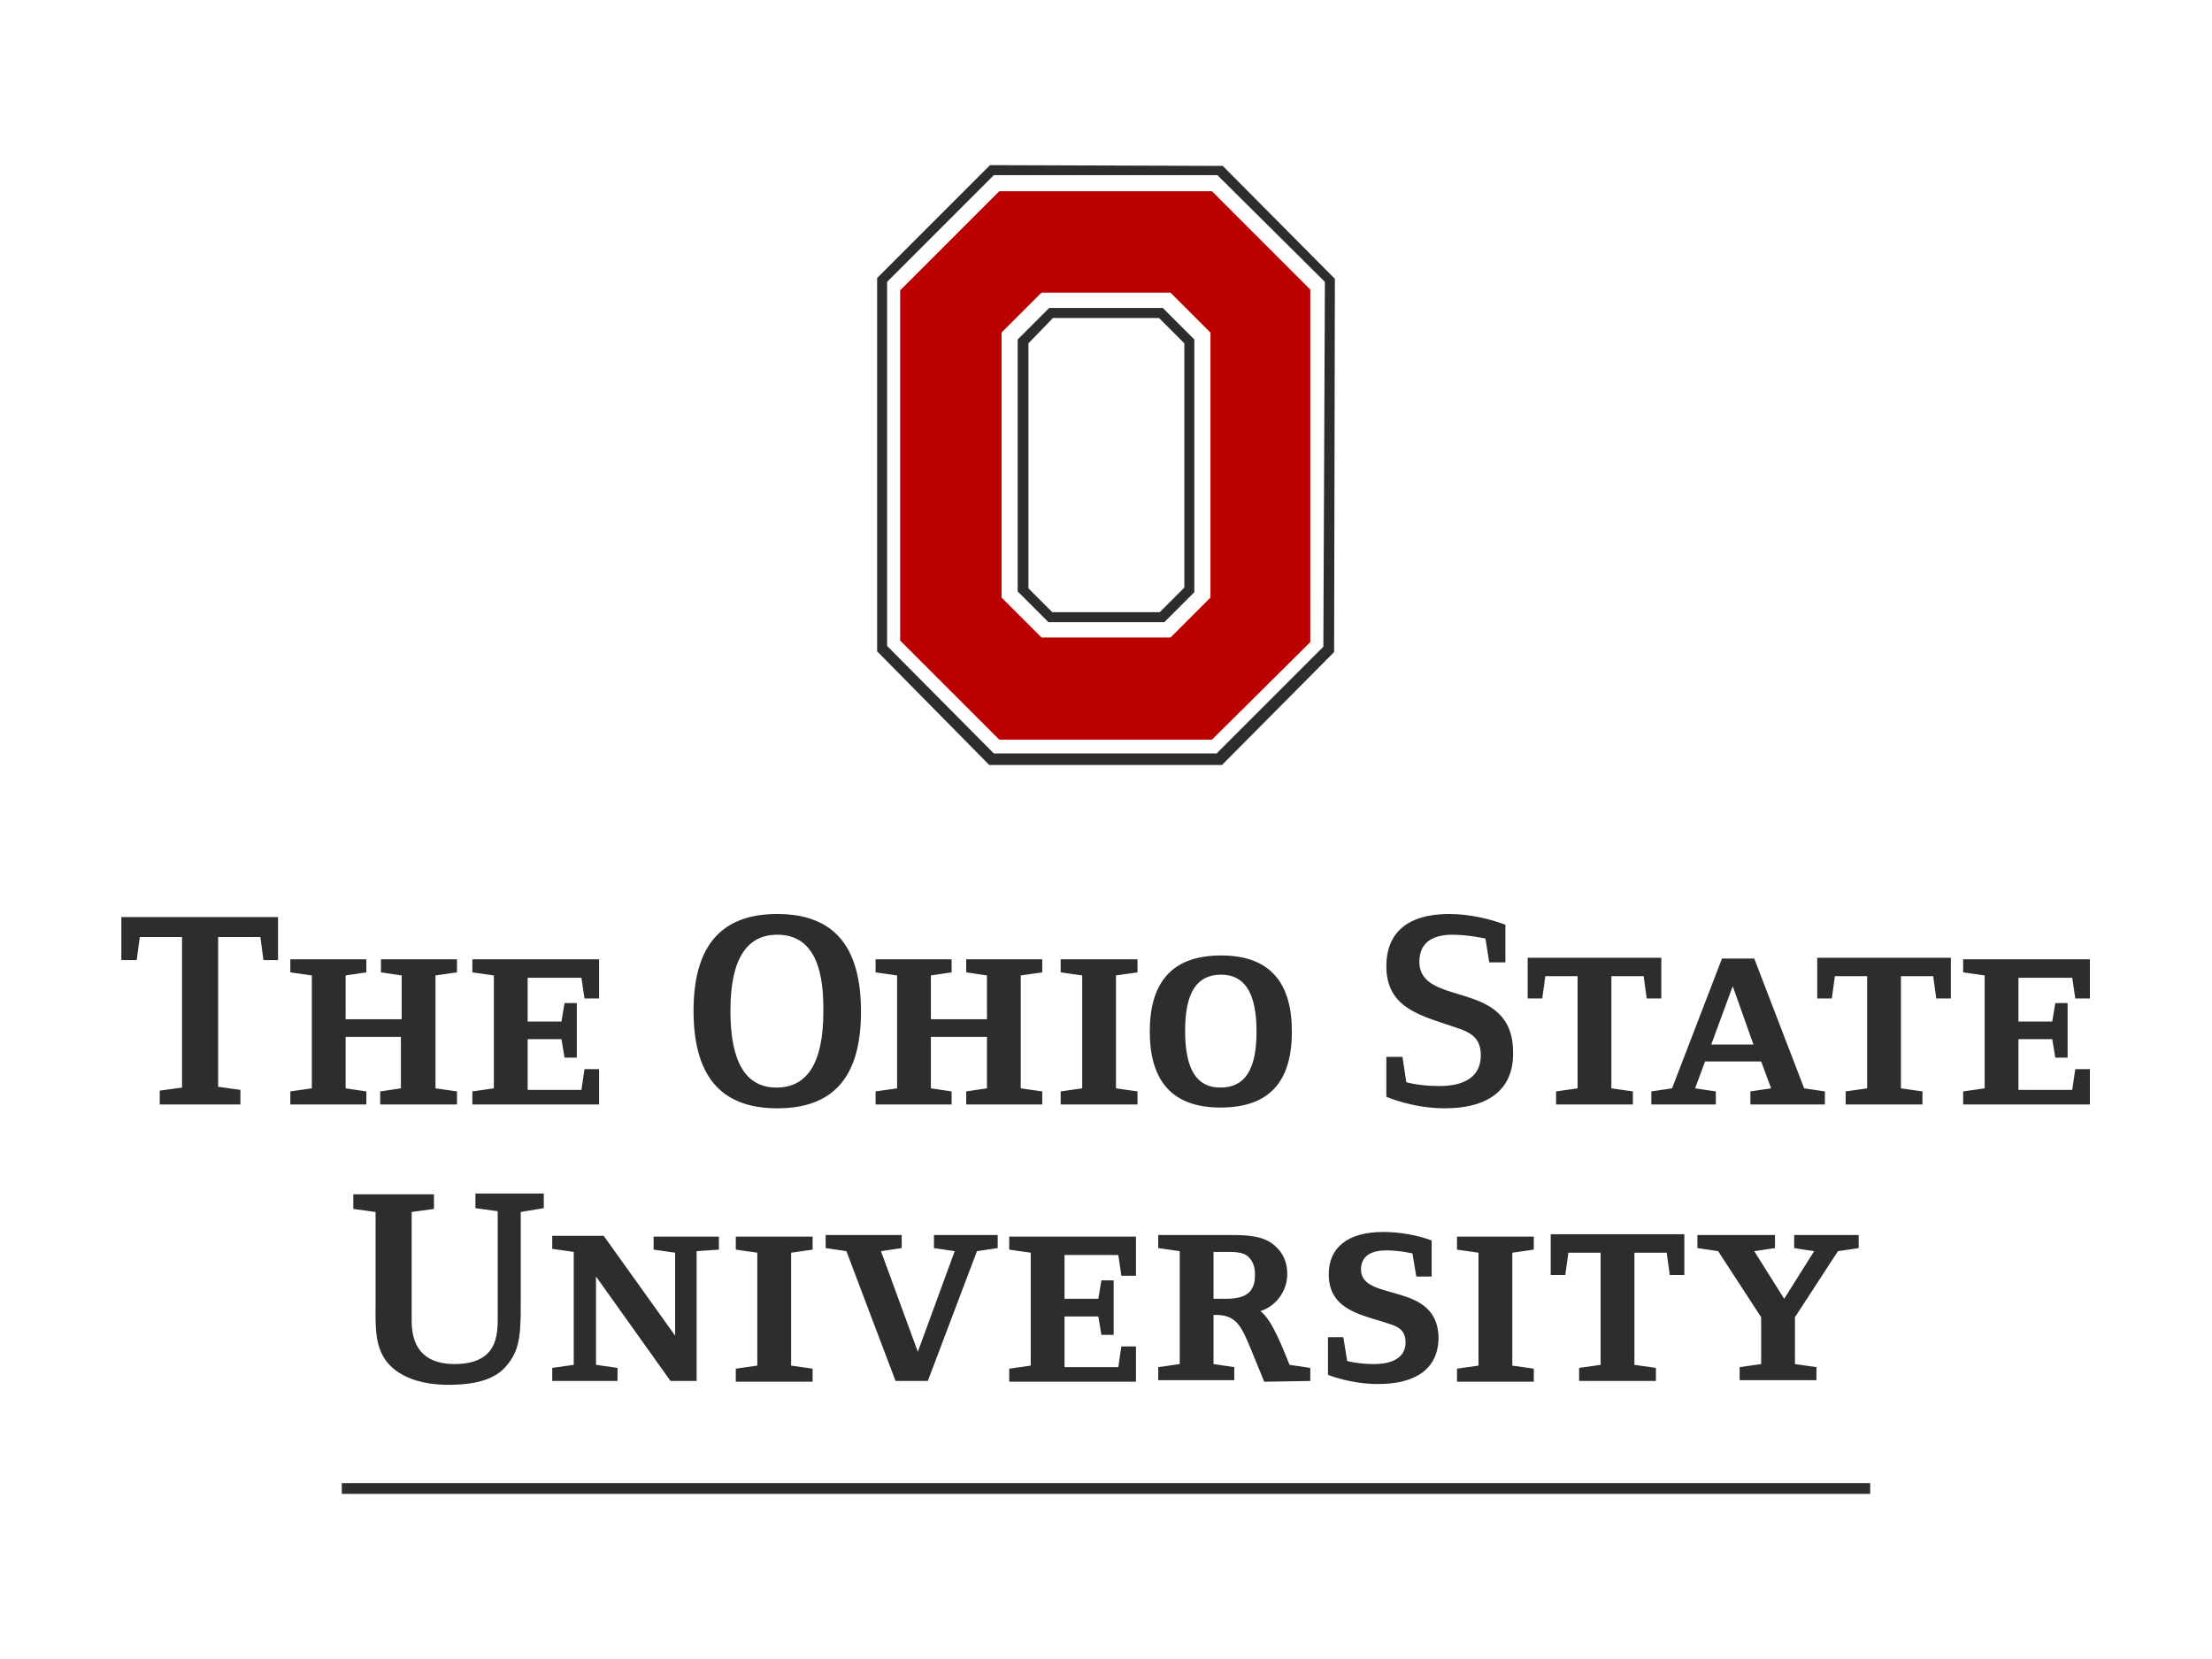
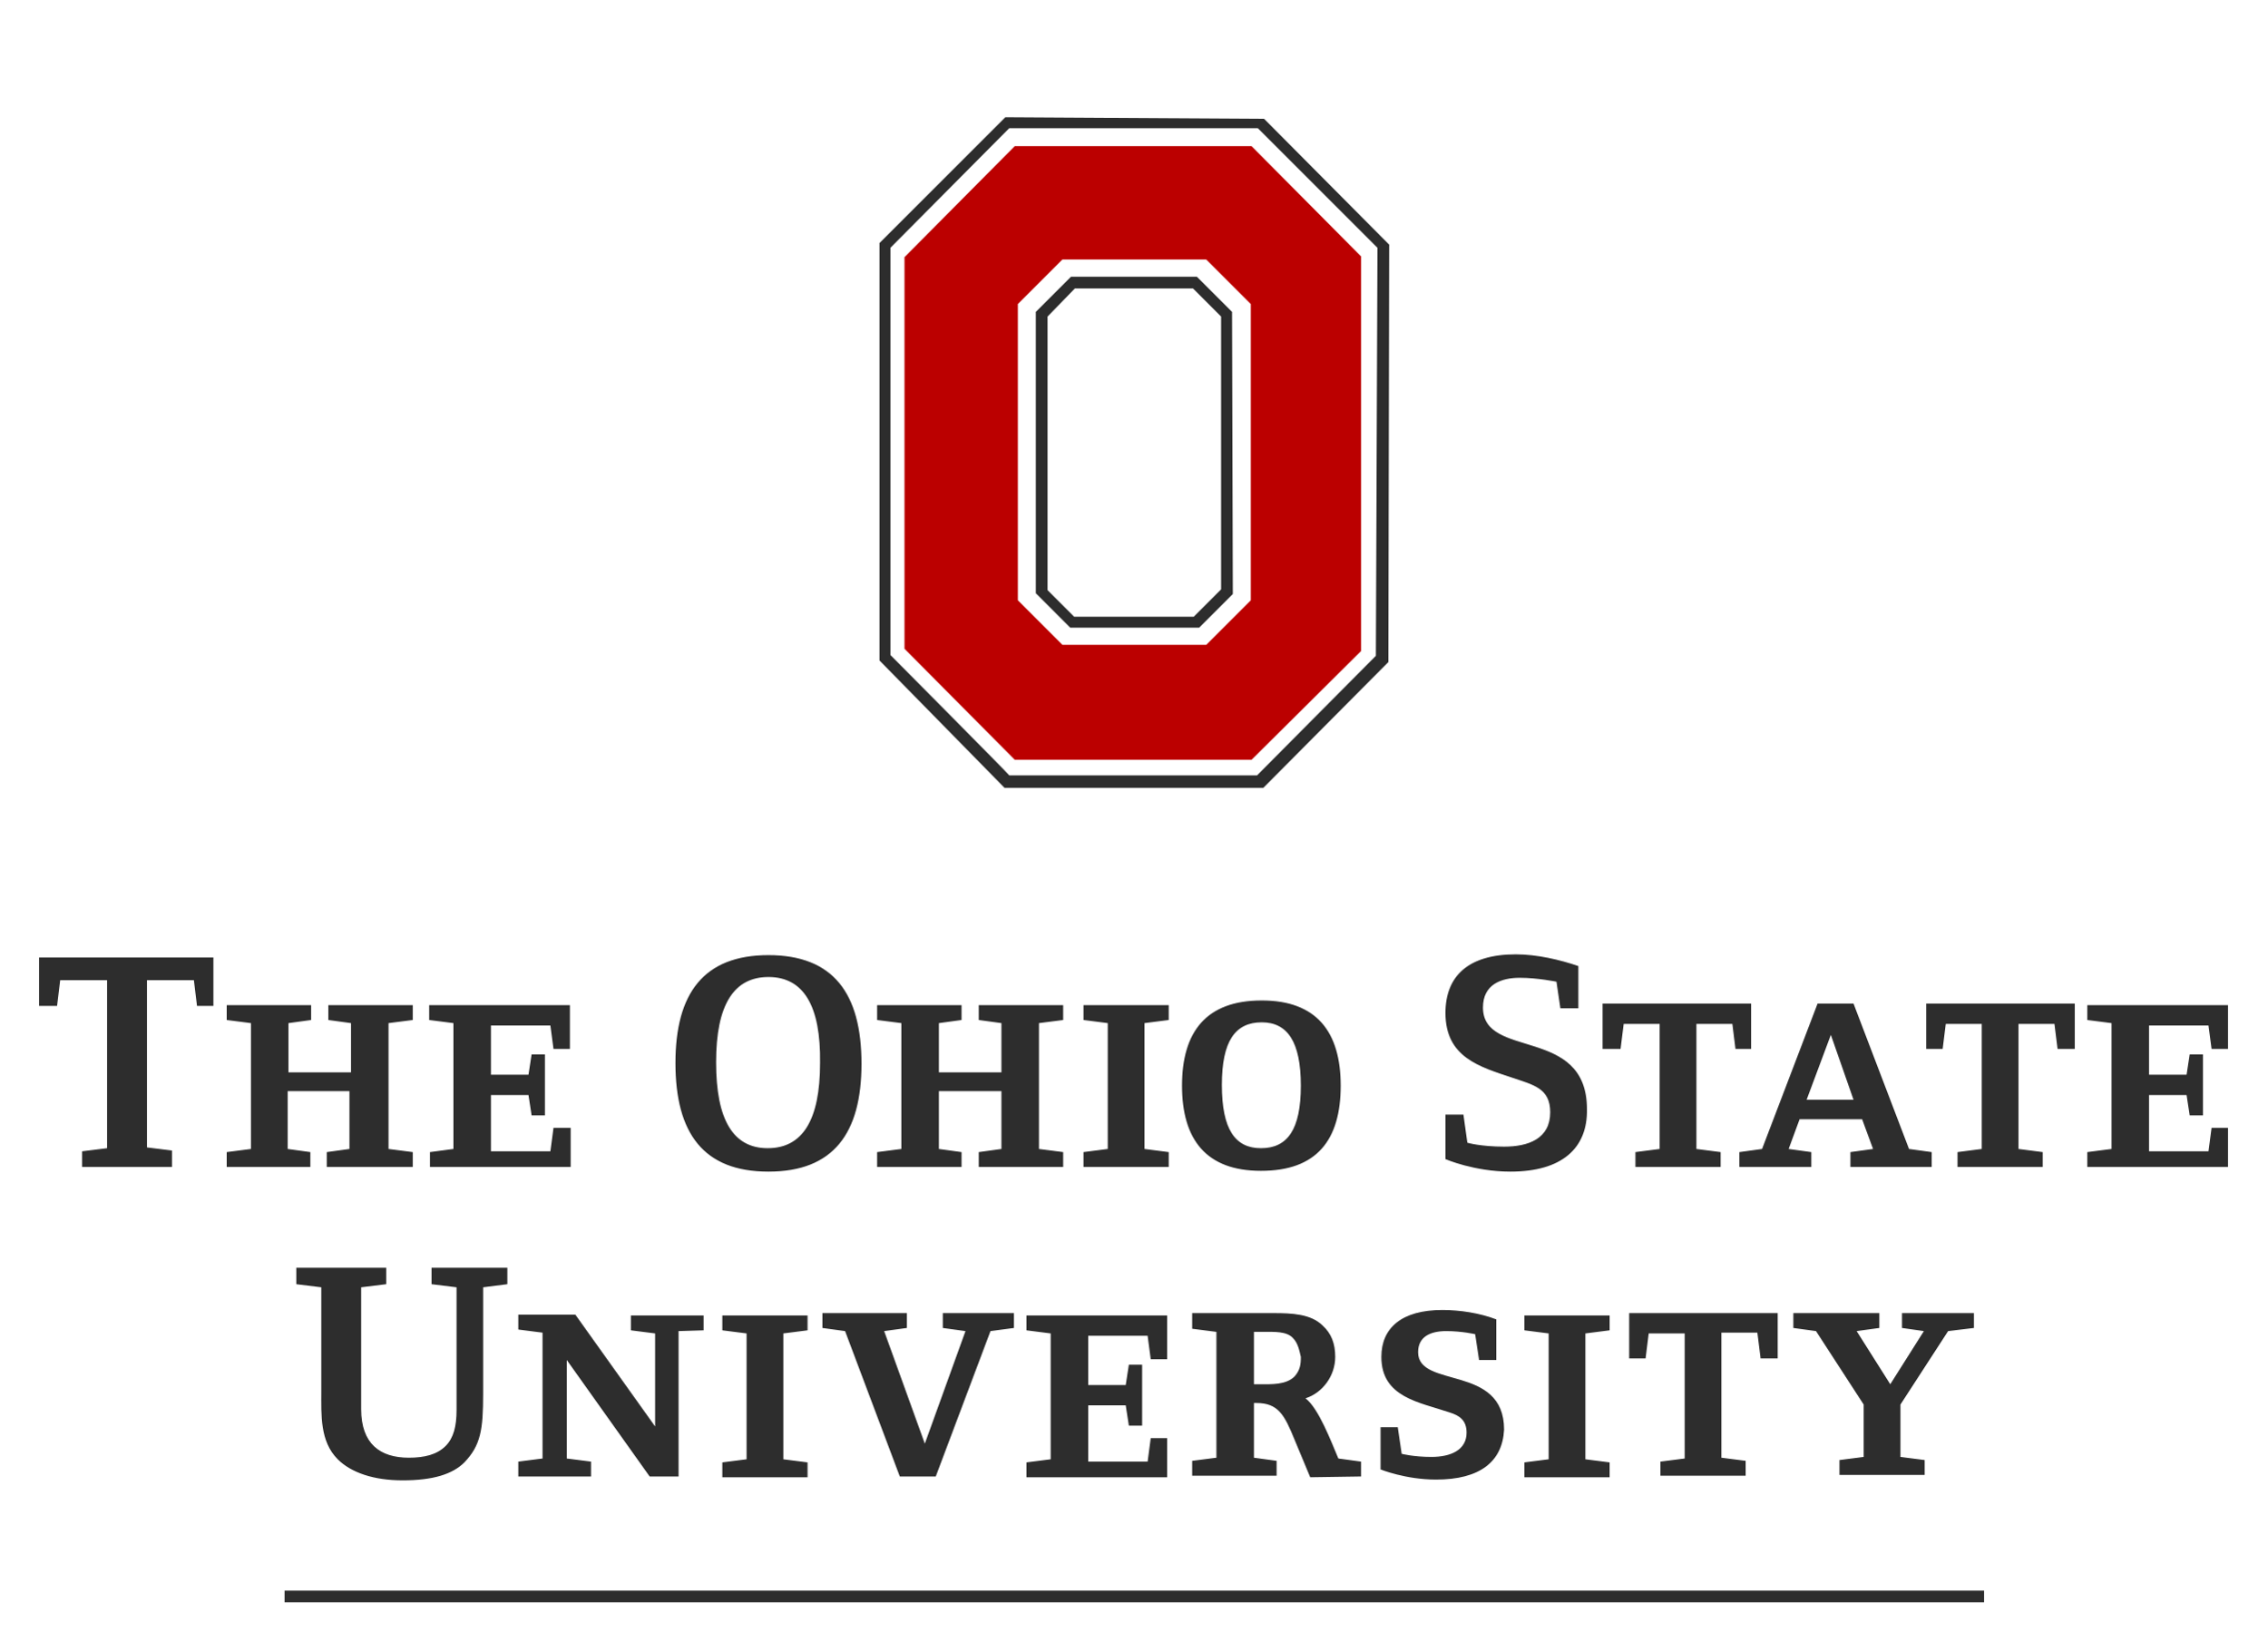
- <svg xmlns="http://www.w3.org/2000/svg" id="Layer_1" viewBox="0 0 288 216">
-   <style>.st0{fill:#b00}.st1{fill:#2d2d2d}</style>
-   <path class="st0" d="M130.4 43.3l5.2-5.2h16.8l5.2 5.2v34.5l-5.2 5.2h-16.8l-5.2-5.2V43.3zm40.2-5.6l-12.8-12.8h-27.7l-12.9 12.9v45.6l12.9 12.9h27.7l12.8-12.7V37.7z" />
-   <path class="st1" d="M115.5 84.1V36.7l13.9-13.9h29.1l14 13.9-.2 47.5-13.9 13.9h-29l-13.9-14zm13.4-62.6l-14.7 14.7v48.6l14.6 14.8h30.3l14.6-14.7.1-48.6-14.6-14.7-30.3-.1z" />
-   <path class="st1" d="M137.1 41.4h13.8l3.3 3.3v31.8l-3.2 3.2h-14l-3.1-3.1V44.7l3.2-3.3zm18.4 2.8l-4.1-4.1h-14.8l-4.1 4.1V77l4 4h15.1l3.9-3.9V44.2zM34.3 125l-.4-3h-5.5v19.5l2.9.4v1.9H20.8V142l2.9-.4V122h-5.5l-.4 3h-2v-5.6h20.4v5.6h-1.9zm15.2 18.8v-1.7l2.7-.4V135H45v6.7l2.7.4v1.7h-9.9v-1.7l2.8-.4V127l-2.8-.4v-1.7h9.9v1.7l-2.7.4v5.7h7.3V127l-2.7-.4v-1.7h9.9v1.7l-2.8.4v14.7l2.8.4v1.7h-10zm28.5 0H61.5v-1.7l2.8-.4V127l-2.8-.4v-1.7H78v5.1h-1.9l-.4-2.7h-7v5.7h4.4l.4-2.4h1.6v7.1h-1.6l-.4-2.4h-4.4v6.6h7l.4-2.7H78v4.6zm23.2.5c-7.6 0-10.9-4.5-10.9-12.7 0-8.1 3.3-12.6 10.9-12.6 7.6 0 10.9 4.5 10.9 12.7s-3.3 12.6-10.9 12.6zm0-22.6c-4 0-6.1 3.2-6.1 9.9s2 10 6 10 6.1-3.2 6.1-9.9c.1-6.7-1.9-10-6-10zm24.6 22.1v-1.7l2.7-.4V135h-7.3v6.7l2.7.4v1.7H114v-1.7l2.8-.4V127l-2.8-.4v-1.7h9.9v1.7l-2.7.4v5.7h7.3V127l-2.7-.4v-1.7h9.9v1.7l-2.8.4v14.7l2.8.4v1.7h-9.9zm12.3 0v-1.7l2.8-.4V127l-2.8-.4v-1.7h10v1.7l-2.8.4v14.7l2.8.4v1.7h-10zm20.8.4c-6.4 0-9.2-3.6-9.2-9.9 0-6.3 2.8-9.9 9.3-9.9 6.4 0 9.2 3.6 9.2 9.9 0 6.4-2.8 9.9-9.3 9.9zm.1-17.3c-3.1 0-4.7 2.2-4.7 7.3 0 5.2 1.6 7.4 4.6 7.4 3.1 0 4.7-2.2 4.7-7.3s-1.6-7.4-4.6-7.4zm29.1 17.4c-4.2 0-7.6-1.5-7.6-1.5v-5.2h2.1l.5 3.3s1.6.5 4.3.5c2.8 0 5.4-.9 5.4-4 0-2.8-2-3.2-4.4-4-3.8-1.3-7.9-2.4-7.9-7.6 0-4.3 2.7-6.8 8.2-6.8 2.5 0 5.2.6 7.3 1.4v4.9h-2.1l-.5-3.1s-2.2-.5-4.3-.5c-2.1 0-4.3.7-4.3 3.5 0 6.1 12.2 2.1 12.2 11.8.1 4.6-2.9 7.3-8.9 7.3zm26.3-14.3l-.4-2.9h-4.2v14.6l2.8.4v1.7h-10v-1.7l2.8-.4v-14.6h-4.2l-.4 2.9h-1.9v-5.3h17.4v5.3h-1.9zm13.5 13.8v-1.7l2.7-.4-1.3-3.5H222l-1.3 3.5 2.7.4v1.7H215v-1.7l2.7-.4 6.5-16.9h4.2l6.5 16.9 2.7.4v1.7h-9.7zm-2.3-15.4l-2.8 7.6h5.5l-2.7-7.6zm26.5 1.6l-.4-2.9h-4.2v14.6l2.8.4v1.7h-10v-1.7l2.8-.4v-14.6h-4.2l-.4 2.9h-1.9v-5.3H254v5.3h-1.9zm20 13.8h-16.5v-1.7l2.8-.4V127l-2.8-.4v-1.7h16.5v5.1h-1.9l-.4-2.7h-7v5.7h4.4l.4-2.4h1.6v7.1h-1.6l-.4-2.4h-4.4v6.6h7l.4-2.7h1.9v4.6zm-204.3 14v12.4c0 4.2-.3 6-2.2 8-1.4 1.4-3.7 2.1-7.2 2.1-3.4 0-6-.9-7.6-2.5-2.1-2.1-1.9-5.2-1.9-7.9v-12.1l-2.9-.4v-1.9h10.5v1.9l-2.9.4V172c0 4 2.2 5.6 5.6 5.6 1.8 0 3.3-.4 4.3-1.4.9-.9 1.3-2.3 1.3-4.2v-14.3l-2.9-.4v-1.9h8.9v1.9l-3 .5zm22.9 5.1v16.9h-3.4l-9.7-13.6v11.5l2.8.4v1.7h-8.5v-1.7l2.8-.4V163l-2.8-.4v-1.7h6.7l9.3 13v-10.8l-2.8-.4V161h8.5v1.7l-2.9.2zm5.1 17v-1.7l2.8-.4v-14.7l-2.8-.4V161h10v1.7l-2.8.4v14.7l2.8.4v1.7h-10zm31.4-17l-6.4 16.9h-4.2l-6.4-16.9-2.7-.4v-1.7h9.9v1.7l-2.7.4 4.8 13.1 4.8-13.1-2.7-.4v-1.7h8.3v1.7l-2.7.4zm20.7 17h-16.5v-1.7l2.8-.4v-14.7l-2.8-.4V161h16.5v5.1H146l-.4-2.7h-7v5.7h4.4l.4-2.4h1.6v7.1h-1.6l-.4-2.4h-4.4v6.6h7l.4-2.7h1.9v4.6zm16.7 0l-1.8-4.4c-1.2-2.9-1.9-4.3-4.5-4.3h-.3v6.4l2.7.4v1.7h-9.9V178l2.8-.4v-14.7l-2.8-.4v-1.7h9.6c2 0 4.3.1 5.7 1.5 1 .9 1.5 2.1 1.5 3.6 0 2.2-1.5 4.2-3.5 4.8 1.6 1.2 3 5.1 3.8 7l2.7.4v1.7l-6 .1zm-2-16.2c-.7-.8-2.3-.7-3.3-.7H158v6.1h.8c1.2 0 2.9.1 3.9-.9.6-.7.7-1.4.7-2.3 0-.8-.2-1.6-.8-2.2zm16.8 16.5c-3.6 0-6.5-1.2-6.5-1.2v-4.9h2l.5 3.1s1.4.4 3.5.4c2.3 0 4.1-.8 4.1-2.8 0-1.5-.8-2-2-2.4-3.5-1.2-8-1.7-8-6.5 0-3.4 2.4-5.5 7.1-5.5 2.1 0 4.4.4 6.3 1.1v4.7h-2l-.5-3s-1.6-.4-3.4-.4c-1.8 0-3.3.6-3.3 2.5 0 4.3 10.1 1.4 10.1 9-.1 3.8-2.8 5.9-7.9 5.9zm10.3-.3v-1.7l2.8-.4v-14.7l-2.8-.4V161h10v1.7l-2.8.4v14.7l2.8.4v1.7h-10zm27.7-13.9l-.4-2.9h-4.2v14.6l2.8.4v1.7h-10v-1.7l2.8-.4v-14.6h-4.2l-.4 2.9h-1.9v-5.3h17.4v5.3h-1.9zm21.9-3.1l-5.6 8.6v6.1l2.8.4v1.7h-10V178l2.8-.4v-6.1l-5.6-8.6-2.7-.4v-1.7h10.1v1.7l-2.7.4 3.9 6.2 3.9-6.2-2.6-.4v-1.7h8.4v1.7l-2.7.4zM44.5 193.1v1.4h199v-1.4z" />
+ <svg xmlns="http://www.w3.org/2000/svg" version="1.1" id="Layer_1" x="0px" y="0px" viewBox="0 0 290 210" style="enable-background:new 0 0 290 210;" xml:space="preserve">
+   <style type="text/css">
+ 	.st0{fill:#BB0000;}
+ 	.st1{fill:#2D2D2D;}
+ </style>
+   <g>
+     <path class="st0" d="M130.2,38.9l5.7-5.7h18.4l5.7,5.7v37.9l-5.7,5.7h-18.4l-5.7-5.7V38.9z M174.1,32.8l-14-14.1h-30.3l-14.1,14.2   V83l14.1,14.2h30.3l14-13.9V32.8z" />
+     <path class="st1" d="M113.9,83.8V31.7l15.2-15.3h31.8l15.3,15.3L176,83.9l-15.2,15.3h-31.7C129.1,99.1,113.9,83.8,113.9,83.8z    M128.6,15l-16.1,16.1v53.4l16,16.3h33.1l16-16.1l0.1-53.4l-16-16.1L128.6,15L128.6,15z" />
+     <path class="st1" d="M137.5,36.9h15.1l3.6,3.6v34.9l-3.5,3.5h-15.3l-3.4-3.4v-35L137.5,36.9z M157.6,39.9l-4.5-4.5H137l-4.5,4.5v36   l4.4,4.4h16.5l4.3-4.3L157.6,39.9L157.6,39.9z M25.2,128.7l-0.4-3.3h-6v21.4l3.2,0.4v2.1H10.5v-2l3.2-0.4v-21.5h-6l-0.4,3.3H5v-6.2   h22.3v6.2C27.3,128.7,25.2,128.7,25.2,128.7z M41.8,149.3v-1.9l2.9-0.4v-7.4h-7.9v7.4l2.9,0.4v1.9H29v-1.9l3.1-0.4v-16.1l-3.1-0.4   v-1.9h10.8v1.9l-2.9,0.4v6.3h8v-6.3l-2.9-0.4v-1.9h10.8v1.9l-3.1,0.4V147l3.1,0.4v1.9L41.8,149.3L41.8,149.3z M73,149.3h-18v-1.9   L58,147v-16.1l-3.1-0.4v-1.9h18v5.6h-2.1l-0.4-3h-7.6v6.3h4.8l0.4-2.6h1.7v7.8H68l-0.4-2.6h-4.8v7.2h7.6l0.4-3H73V149.3L73,149.3z    M98.3,149.9c-8.3,0-11.9-4.9-11.9-13.9c0-8.9,3.6-13.8,11.9-13.8s11.9,4.9,11.9,13.9C110.2,145,106.6,149.9,98.3,149.9L98.3,149.9   z M98.3,125c-4.4,0-6.7,3.5-6.7,10.9c0,7.4,2.2,11,6.6,11s6.7-3.5,6.7-10.9C105,128.7,102.8,125,98.3,125z M125.2,149.3v-1.9   l2.9-0.4v-7.4h-8v7.4l2.9,0.4v1.9h-10.8v-1.9l3.1-0.4v-16.1l-3.1-0.4v-1.9h10.8v1.9l-2.9,0.4v6.3h8v-6.3l-2.9-0.4v-1.9H136v1.9   l-3.1,0.4V147l3.1,0.4v1.9L125.2,149.3L125.2,149.3z M138.6,149.3v-1.9l3.1-0.4v-16.1l-3.1-0.4v-1.9h10.9v1.9l-3.1,0.4V147l3.1,0.4   v1.9L138.6,149.3L138.6,149.3z M161.3,149.8c-7,0-10.1-4-10.1-10.9c0-6.9,3.1-10.9,10.2-10.9c7,0,10.1,4,10.1,10.9   C171.5,145.9,168.4,149.8,161.3,149.8z M161.4,130.8c-3.4,0-5.1,2.4-5.1,8c0,5.7,1.7,8.1,5,8.1c3.4,0,5.1-2.4,5.1-8   S164.7,130.8,161.4,130.8z M193.2,149.9c-4.6,0-8.3-1.6-8.3-1.6v-5.7h2.3l0.5,3.6c0,0,1.7,0.5,4.7,0.5c3.1,0,5.9-1,5.9-4.4   c0-3.1-2.2-3.5-4.8-4.4c-4.2-1.4-8.6-2.6-8.6-8.3c0-4.7,2.9-7.5,9-7.5c2.7,0,5.7,0.7,8,1.5v5.4h-2.3l-0.5-3.4c0,0-2.4-0.5-4.7-0.5   s-4.7,0.8-4.7,3.8c0,6.7,13.3,2.3,13.3,13C203.1,146.9,199.8,149.9,193.2,149.9L193.2,149.9z M222,134.2l-0.4-3.2h-4.6v16l3.1,0.4   v1.9h-10.9v-1.9l3.1-0.4v-16h-4.6l-0.4,3.2H205v-5.8h19v5.8H222L222,134.2z M236.7,149.3v-1.9l2.9-0.4l-1.4-3.8h-8l-1.4,3.8   l2.9,0.4v1.9h-9.2v-1.9l2.9-0.4l7.1-18.6h4.6l7.1,18.6l2.9,0.4v1.9H236.7L236.7,149.3z M234.2,132.4l-3.1,8.3h6L234.2,132.4z    M263.2,134.2l-0.4-3.2h-4.6v16l3.1,0.4v1.9h-10.9v-1.9l3.1-0.4v-16h-4.6l-0.4,3.2h-2.1v-5.8h19v5.8H263.2z M285,149.3h-18v-1.9   l3.1-0.4v-16.1l-3.1-0.4v-1.9h18v5.6h-2.1l-0.4-3h-7.6v6.3h4.8l0.4-2.6h1.7v7.8h-1.7l-0.4-2.6h-4.8v7.2h7.6l0.4-3h2.1L285,149.3   L285,149.3z M61.8,164.7v13.6c0,4.6-0.3,6.6-2.4,8.8c-1.5,1.5-4,2.3-7.9,2.3c-3.7,0-6.6-1-8.3-2.7c-2.3-2.3-2.1-5.7-2.1-8.7v-13.3   l-3.2-0.4v-2.1h11.5v2.1l-3.2,0.4v15.6c0,4.4,2.4,6.2,6.1,6.2c2,0,3.6-0.4,4.7-1.5c1-1,1.4-2.5,1.4-4.6v-15.7l-3.2-0.4v-2.1h9.7   v2.1L61.8,164.7L61.8,164.7z M86.8,170.3v18.6h-3.7l-10.6-14.9v12.6l3.1,0.4v1.9h-9.3V187l3.1-0.4v-16.1l-3.1-0.4v-1.9h7.3   l10.2,14.3v-11.9l-3.1-0.4v-1.9H90v1.9L86.8,170.3L86.8,170.3z M92.4,189v-1.9l3.1-0.4v-16.1l-3.1-0.4v-1.9h10.9v1.9l-3.1,0.4v16.1   l3.1,0.4v1.9L92.4,189L92.4,189z M126.7,170.3l-7,18.6h-4.6l-7-18.6l-2.9-0.4V168H116v1.9l-2.9,0.4l5.2,14.4l5.2-14.4l-2.9-0.4V168   h9.1v1.9L126.7,170.3L126.7,170.3z M149.3,189h-18v-1.9l3.1-0.4v-16.1l-3.1-0.4v-1.9h18v5.6h-2.1l-0.4-3h-7.6v6.3h4.8l0.4-2.6h1.7   v7.8h-1.7l-0.4-2.6h-4.8v7.2h7.6l0.4-3h2.1L149.3,189L149.3,189z M167.6,189l-2-4.8c-1.3-3.2-2.1-4.7-4.9-4.7h-0.3v7l2.9,0.4v1.9   h-10.8v-1.9l3.1-0.4v-16.1l-3.1-0.4V168H163c2.2,0,4.7,0.1,6.2,1.6c1.1,1,1.6,2.3,1.6,4c0,2.4-1.6,4.6-3.8,5.3   c1.7,1.3,3.3,5.6,4.2,7.7l2.9,0.4v1.9L167.6,189L167.6,189z M165.4,171.2c-0.8-0.9-2.5-0.8-3.6-0.8h-1.4v6.7h0.9   c1.3,0,3.2,0.1,4.3-1c0.7-0.8,0.8-1.5,0.8-2.5C166.2,172.7,166,171.8,165.4,171.2L165.4,171.2z M183.7,189.3   c-3.9,0-7.1-1.3-7.1-1.3v-5.4h2.2l0.5,3.4c0,0,1.5,0.4,3.8,0.4c2.5,0,4.5-0.9,4.5-3.1c0-1.6-0.9-2.2-2.2-2.6   c-3.8-1.3-8.7-1.9-8.7-7.1c0-3.7,2.6-6,7.8-6c2.3,0,4.8,0.4,6.9,1.2v5.2h-2.2l-0.5-3.3c0,0-1.7-0.4-3.7-0.4c-2,0-3.6,0.7-3.6,2.7   c0,4.7,11,1.5,11,9.9C192.2,187,189.3,189.3,183.7,189.3L183.7,189.3z M195,189v-1.9l3.1-0.4v-16.1l-3.1-0.4v-1.9h10.9v1.9   l-3.1,0.4v16.1l3.1,0.4v1.9L195,189L195,189z M225.2,173.7l-0.4-3.2h-4.6v16l3.1,0.4v1.9h-10.9V187l3.1-0.4v-16h-4.6l-0.4,3.2h-2.1   v-5.8h19v5.8H225.2L225.2,173.7z M249.2,170.3l-6.1,9.4v6.7l3.1,0.4v1.9h-10.9v-1.9l3.1-0.4v-6.7l-6.1-9.4l-2.9-0.4V168h11v1.9   l-2.9,0.4l4.3,6.8l4.3-6.8l-2.8-0.4V168h9.2v1.9L249.2,170.3L249.2,170.3z M36.4,203.5v1.5h217.4v-1.5H36.4z" />
+   </g>
</svg>
